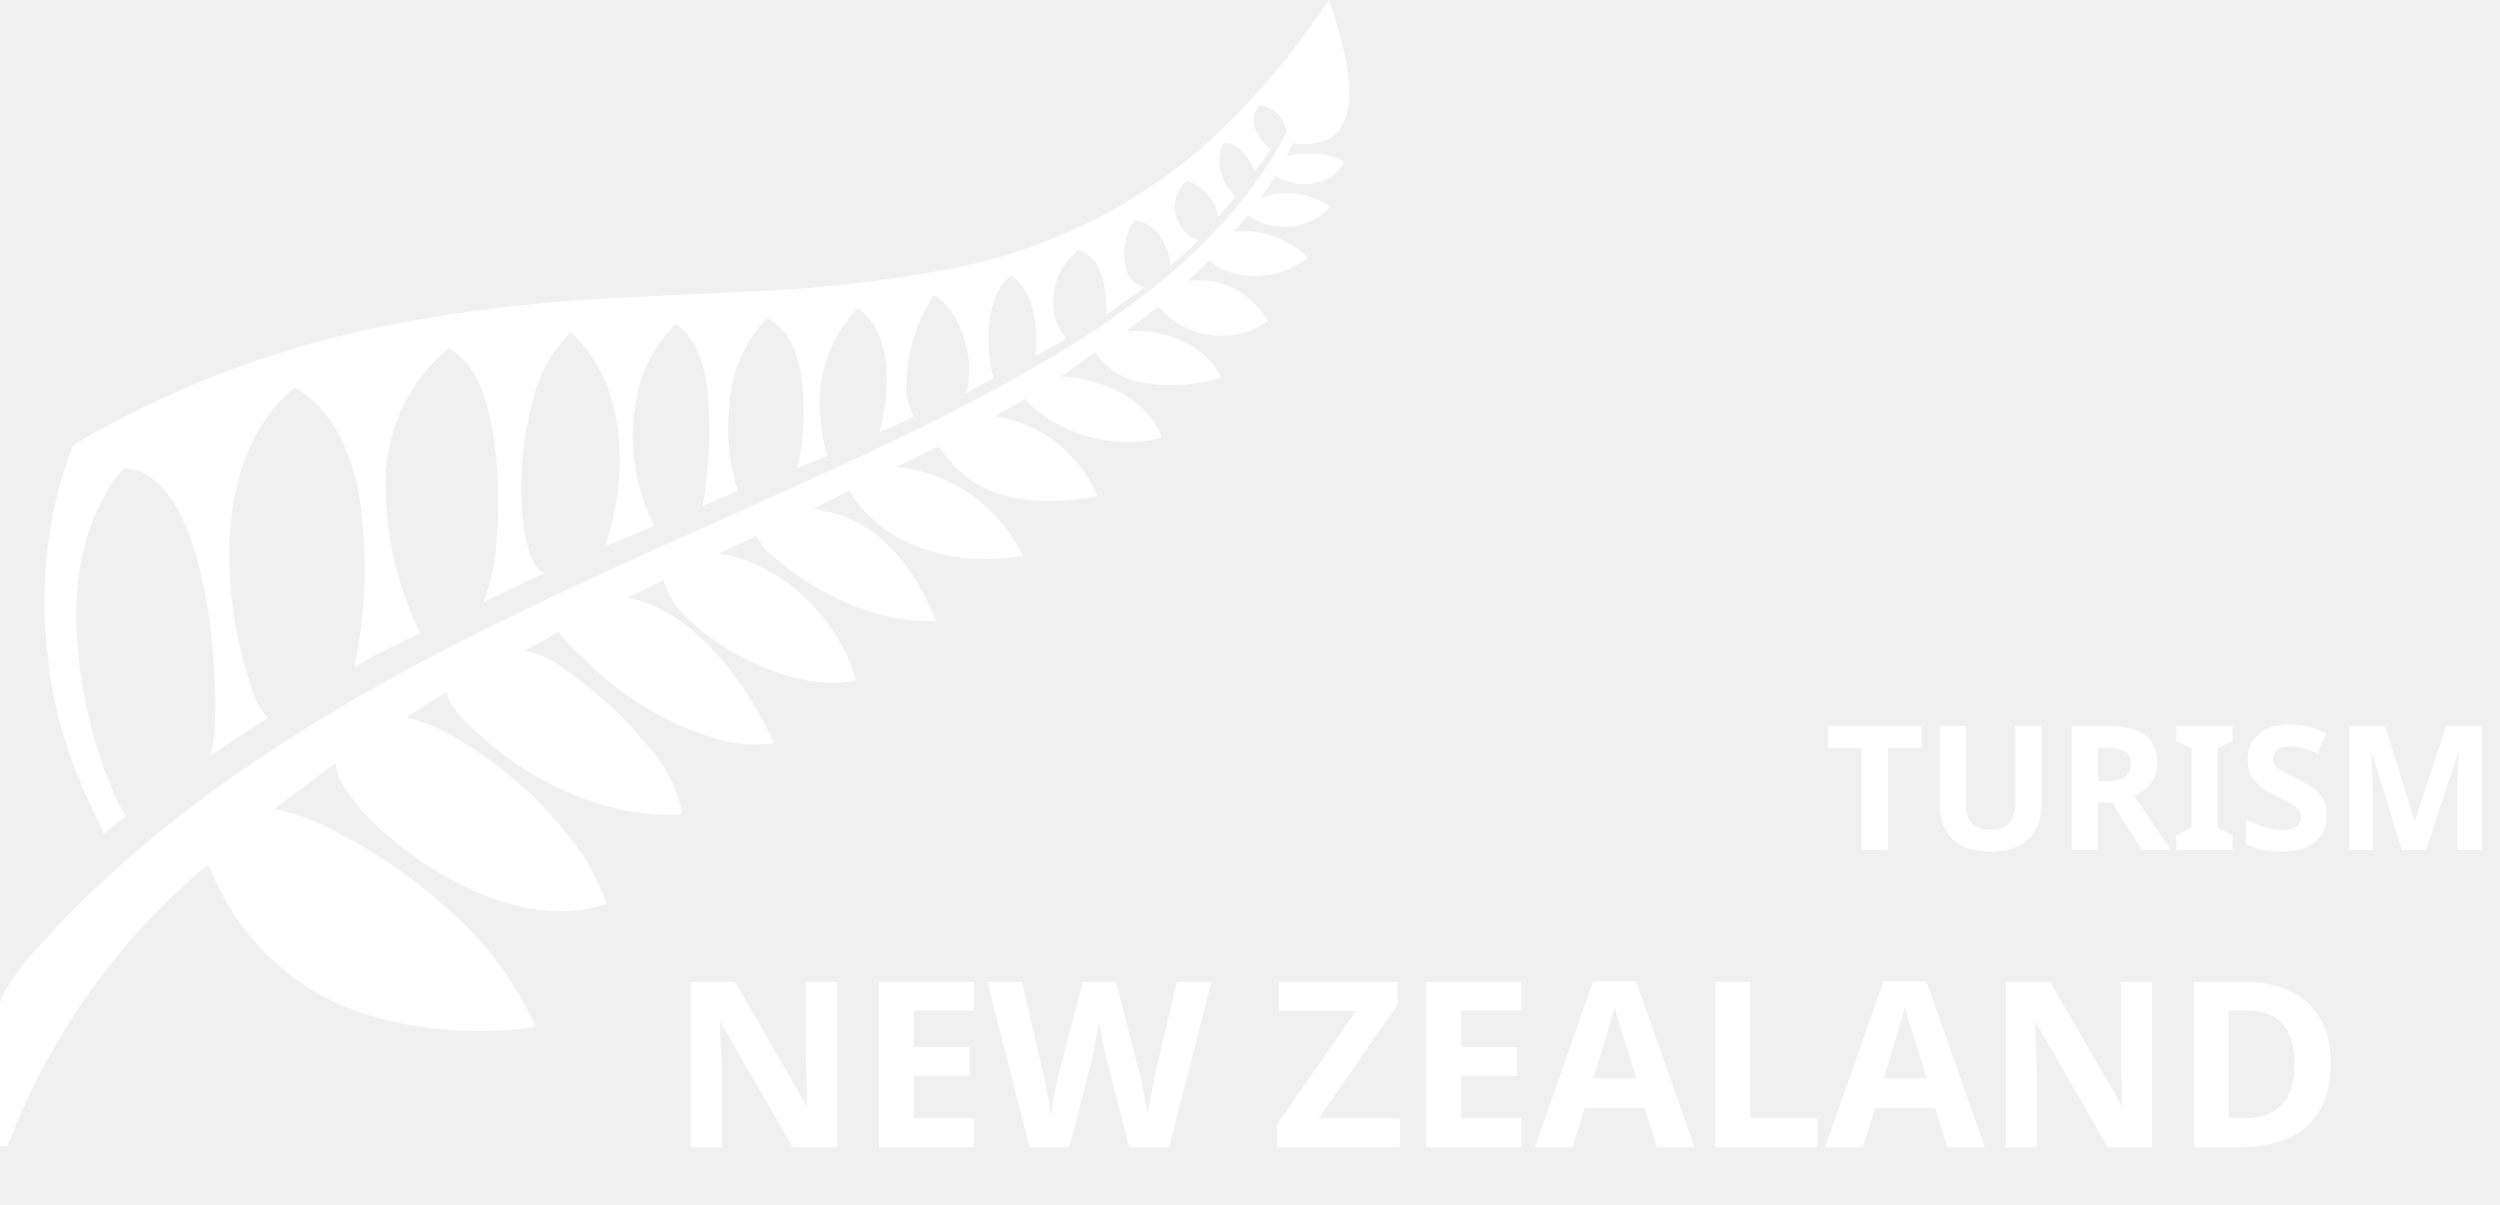
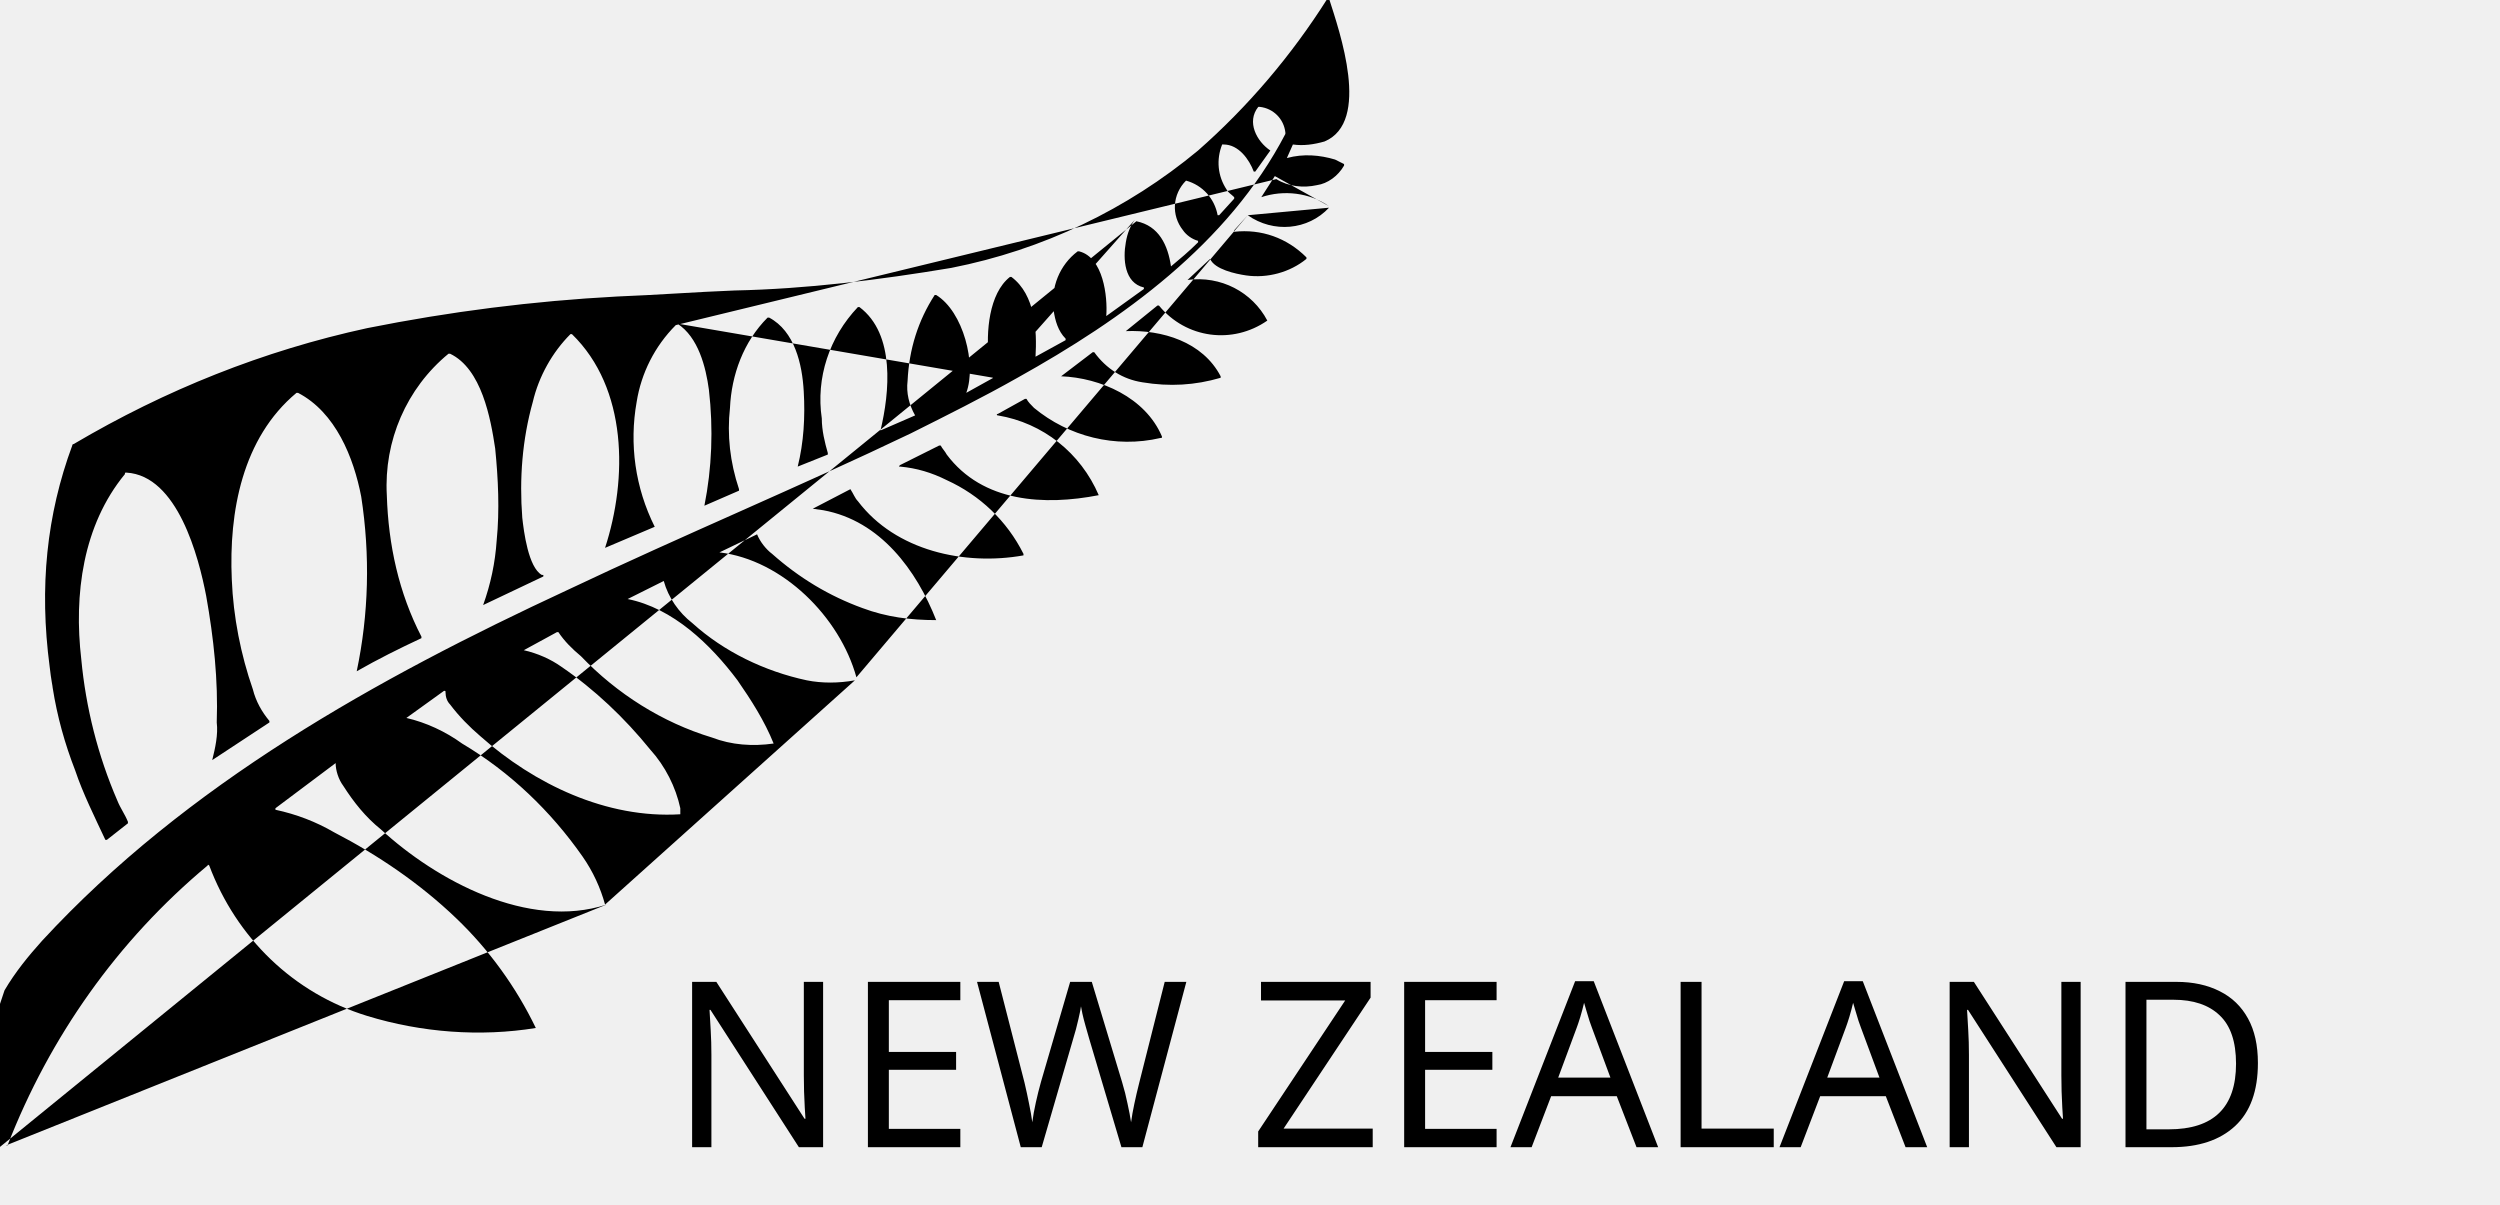
- <svg xmlns="http://www.w3.org/2000/svg" viewBox="0 0 166.09 80">
-   <defs>
-     <style>.cls-1,.cls-2,.cls-3{fill:#fff;}.cls-2{font-size:15.37px;}.cls-2,.cls-3{font-family:JosefinSans-Bold, Josefin Sans;font-weight:700;}.cls-3{font-size:11.53px;}</style>
-   </defs>
-   <g id="Capa_2" data-name="Capa 2">
+ <svg xmlns="http://www.w3.org/2000/svg" version="1.1" id="Capa_1" x="0px" y="0px" viewBox="0 0 166.1 80" style="enable-background:new 0 0 166.1 80;" xml:space="preserve">
+   <style type="text/css">
+ 	.st0{font-family:'Arial-BoldMT';}
+ 	.st1{font-size:15.37px;}
+ </style>
+   <g id="Capa_2_1_">
    <g id="NAV">
-       <path class="cls-1" d="M0,76.16V66.71a3.53,3.53,0,0,1,.33-.88,18.17,18.17,0,0,1,2.52-3.25C12.38,52.09,25,45.1,37.69,39.17c7.79-3.65,15.52-6.9,22.8-10.43,2.41-1.17,4.8-2.41,7.14-3.72,7-3.9,14-8.91,17.83-16.19a.21.21,0,0,0,0-.11A2,2,0,0,0,83.74,7a.11.11,0,0,0-.08,0c-.85,1-.08,2.25.75,2.93a0,0,0,0,1,0,0l-1,1.41s0,0-.06,0c-.31-.78-1-1.82-2-1.83a.12.12,0,0,0-.08,0,3,3,0,0,0,.34,3,1.35,1.35,0,0,0,.46.46s0,.05,0,.08l-1.07,1.29a.06.06,0,0,1-.08,0,.08.08,0,0,1,0,0A3.08,3.08,0,0,0,78.82,12s0,0,0,0a2.37,2.37,0,0,0-.22,3.25,1.73,1.73,0,0,0,1,.68s0,0,0,.05a18.84,18.84,0,0,1-1.82,1.64,0,0,0,0,1,0,0s0,0,0,0c-.22-1.38-.83-2.72-2.34-3a0,0,0,0,0-.06,0,3.92,3.92,0,0,0-.6,1.45c-.23,1.09-.13,2.66,1.2,3,0,0,0,0,0,.07l-2.5,1.77s0,0,0,0c.12-1.3-.2-3.87-1.79-4.26a.1.1,0,0,0-.09,0A4.29,4.29,0,0,0,70,20.51a3.36,3.36,0,0,0,.81,1.93s0,.06,0,.08l-2,1.12s0,0,0,0c.13-1.72,0-4.14-1.56-5.3a.09.09,0,0,0-.12,0c-1.43,1.12-1.6,3.73-1.4,5.36A6,6,0,0,0,66,25.06a0,0,0,0,1,0,.07l-1.84,1s0,0,0,0c.69-1.89-.21-5.39-2-6.46a.1.1,0,0,0-.15,0,10.81,10.81,0,0,0-1.78,5.66,3.85,3.85,0,0,0,.48,2.33s0,0,0,.05h0l-2.27,1a0,0,0,0,1,0,0v0c.64-2.49,1-6.36-1.37-8.2a.07.07,0,0,0-.1,0,9,9,0,0,0-2.44,7.42,8.54,8.54,0,0,0,.44,2.3s0,0,0,.07l-2,.79s0,0,0,0h0a16.59,16.59,0,0,0,.38-5c-.11-1.81-.58-3.95-2.3-4.92a.09.09,0,0,0-.11,0,9,9,0,0,0-2.5,6A13.22,13.22,0,0,0,49,32.55a.05.05,0,0,1,0,.07l-2.32,1a0,0,0,0,1,0,0v0A28.77,28.77,0,0,0,47,25.92c-.17-1.52-.69-3.45-2.07-4.35a0,0,0,0,0-.07,0,8.91,8.91,0,0,0-2.61,5.11,12.87,12.87,0,0,0,1.23,8.25,0,0,0,0,1,0,0h0l-3.28,1.37s0,0,0,0v0c1.55-4.56,1.55-10.63-2.23-14.21a.06.06,0,0,0-.06,0,9.25,9.25,0,0,0-2.5,4.48,22.19,22.19,0,0,0-.71,7.65c.08.94.4,3.31,1.35,3.8l.06,0s0,0,0,.07L32.12,40s0,0,0,0A13.16,13.16,0,0,0,33,35.67a29.41,29.41,0,0,0-.14-6.15c-.26-2-.93-5.3-3-6.34a.09.09,0,0,0-.11,0,11.61,11.61,0,0,0-4.13,9.43A22.6,22.6,0,0,0,27.88,42s0,0,0,.07c-1.45.73-2.94,1.39-4.33,2.24h0v0a32.09,32.09,0,0,0,.28-11.6c-.5-2.59-1.74-5.57-4.19-6.92a.13.13,0,0,0-.12,0c-3.6,3-4.49,7.94-4.25,12.44a27.54,27.54,0,0,0,1.4,7.35,5.24,5.24,0,0,0,1.08,2.08s0,0,0,.06l-3.8,2.49c-.06,0-.07,0,0,0a8.1,8.1,0,0,0,.34-2.55,40.11,40.11,0,0,0-.7-8.4c-.51-2.63-1.91-8-5.31-8.16a.16.16,0,0,0-.13.06c-2.79,3.45-3.41,8-2.95,12.27A31.28,31.28,0,0,0,7.6,52.8a11.53,11.53,0,0,0,.74,1.39s0,.05,0,.06L6.94,55.34s-.06,0-.07,0c-.68-1.52-1.46-3.07-2-4.58a28.91,28.91,0,0,1-1.49-5.54c0-.06-.07-.52-.18-1.4A29.27,29.27,0,0,1,4.82,29.65a.16.16,0,0,1,.08-.1,66.25,66.25,0,0,1,19.52-7.66A102.33,102.33,0,0,1,41,19.8q3.89-.21,7.77-.39a93.29,93.29,0,0,0,14.38-1.55,36.36,36.36,0,0,0,16.44-7.81A47.79,47.79,0,0,0,88.24,0s0,0,.05,0C89,2.13,91.08,8.14,88,9.35a4.66,4.66,0,0,1-2.1.18s0,0,0,0l-.41.85h0a6.1,6.1,0,0,1,3.2.08,1.94,1.94,0,0,1,.57.3.06.06,0,0,1,0,.08,2.59,2.59,0,0,1-1.83,1.31,3.57,3.57,0,0,1-2.66-.43,0,0,0,0,0-.07,0l-.91,1.41s0,.05,0,0a5,5,0,0,1,4.54.59,0,0,0,0,1,0,.07,4.16,4.16,0,0,1-5.39.54,0,0,0,0,0-.06,0l-.87,1s0,.07,0,.06a6,6,0,0,1,4.81,1.67s0,.07,0,.1a5.64,5.64,0,0,1-4,1.15c-.67-.06-2.12-.41-2.44-1.06,0,0,0,0,0,0h0l-1.47,1.42s0,.05,0,0a5.16,5.16,0,0,1,5.31,2.68,0,0,0,0,1,0,0h0A5.41,5.41,0,0,1,77,20.39a.05.05,0,0,0-.08,0L74.83,22s0,0,0,0h0c2.43-.15,5.06.74,6.26,3,0,.05,0,.08,0,.1a11.23,11.23,0,0,1-5.15.33,4.73,4.73,0,0,1-3.17-2s0,0-.06,0L70.49,25s0,0,0,0c2.61.15,5.63,1.37,6.68,4,0,.06,0,.1-.06.11a9.77,9.77,0,0,1-8.44-2,4.62,4.62,0,0,1-.53-.57s0,0-.09,0l-1.83,1.05c-.07,0-.07.07,0,.08a8.9,8.9,0,0,1,6.7,5.29,0,0,0,0,1,0,0h0c-3.55.68-7.74.53-10.1-2.69-.14-.2-.28-.39-.43-.58,0,0-.05,0-.09,0l-2.56,1.25c-.12.06-.12.1,0,.11a9.9,9.9,0,0,1,3.1.86,10.59,10.59,0,0,1,5.08,4.92.07.07,0,0,1,0,.1h0c-3.92.68-8.45-.26-11-3.58a4,4,0,0,1-.47-.76h0L54,33.81s0,0,0,0l.69.12c3.84.68,6.16,4,7.5,7.33a0,0,0,0,1,0,0h0a13.22,13.22,0,0,1-4.91-.8,18.93,18.93,0,0,1-6-3.57,3,3,0,0,1-1-1.31,0,0,0,0,0,0,0h0l-2.55,1.21s0,0,0,0c4.18.55,8,4.33,9.12,8.35a0,0,0,0,1,0,.06,8,8,0,0,1-3.24,0,16,16,0,0,1-7.62-3.85,5.43,5.43,0,0,1-1.91-2.8s0,0,0,0l-2.37,1.15s0,0,0,0c3,.62,5.55,3,7.26,5.44a26,26,0,0,1,2.43,4.18s0,0,0,.05a9,9,0,0,1-4.08-.36,21,21,0,0,1-8.68-5.4A8.27,8.27,0,0,1,37.13,42s0,0-.07,0l-2.21,1.24s0,0,0,0a5.78,5.78,0,0,1,2.51,1.12,27,27,0,0,1,5.89,5.45,8.9,8.9,0,0,1,2,3.91,1.21,1.21,0,0,1,0,.38s0,0,0,0c-4.89.27-9.71-2-13.28-5.19A10.62,10.62,0,0,1,30,46.82a1.67,1.67,0,0,1-.29-.75c0-.08,0-.1-.1-.06L27,47.65s0,0,0,0a12,12,0,0,1,3.72,1.65,26.16,26.16,0,0,1,8,7.52A13.34,13.34,0,0,1,40.26,60a0,0,0,0,1,0,.06c-5.16,1.74-11.32-1.59-15-5a14,14,0,0,1-2.47-2.88,3,3,0,0,1-.49-1.49s0,0,0,0l-4,3s0,0,0,.06a14,14,0,0,1,3.92,1.46,34.77,34.77,0,0,1,8.08,5.67,22.42,22.42,0,0,1,5.29,7.34,0,0,0,0,1,0,0h0a25.93,25.93,0,0,1-11.2-.8,16.41,16.41,0,0,1-10.51-9.95s-.06-.06-.09,0h0A44.68,44.68,0,0,0,.52,76.11a.07.07,0,0,1-.07,0Z" />
-       <text class="cls-2" transform="translate(44.5 76.22)">NEW ZEALAND</text>
-       <text class="cls-3" transform="translate(121.21 56.47)">TURISM</text>
+       <path d="M0,76.2v-9.5c0.1-0.3,0.2-0.6,0.3-0.9c0.7-1.2,1.6-2.3,2.5-3.3C12.4,52.1,25,45.1,37.7,39.2c7.8-3.7,15.5-6.9,22.8-10.4    c2.4-1.2,4.8-2.4,7.1-3.7c7-3.9,14-8.9,17.8-16.2c0,0,0-0.1,0-0.1c-0.1-0.9-0.8-1.6-1.7-1.7c0,0-0.1,0-0.1,0    c-0.8,1-0.1,2.3,0.8,2.9l0,0l-1,1.4c0,0,0,0-0.1,0c-0.3-0.8-1-1.8-2-1.8c0,0-0.1,0-0.1,0c-0.4,1-0.3,2.1,0.3,3    c0.1,0.2,0.3,0.3,0.5,0.5c0,0,0,0.1,0,0.1L81,14.3c0,0-0.1,0-0.1,0l0,0c-0.2-1.1-1-2-2.1-2.3l0,0c-0.9,0.9-1,2.3-0.2,3.3    c0.2,0.3,0.6,0.6,1,0.7c0,0,0,0,0,0.1c-0.6,0.6-1.2,1.1-1.8,1.6l0,0l0,0c-0.2-1.4-0.8-2.7-2.3-3 M75.4,14.6    c-0.3,0.4-0.5,0.9-0.6,1.5c-0.2,1.1-0.1,2.7,1.2,3c0,0,0,0,0,0.1l-2.5,1.8l0,0c0.1-1.3-0.2-3.9-1.8-4.3c0,0-0.1,0-0.1,0    c-1.2,0.9-1.8,2.4-1.6,3.9c0.1,0.7,0.3,1.4,0.8,1.9c0,0,0,0.1,0,0.1l-2,1.1l0,0c0.1-1.7,0-4.1-1.6-5.3c0,0-0.1,0-0.1,0    c-1.4,1.1-1.6,3.7-1.4,5.4c0,0.5,0.1,0.9,0.3,1.4 M66,25.1l-1.8,1l0,0c0.7-1.9-0.2-5.4-2-6.5c0,0-0.1,0-0.1,0c0,0,0,0,0,0    c-1.1,1.7-1.7,3.6-1.8,5.7c-0.1,0.8,0.1,1.6,0.5,2.3c0,0,0,0,0,0l0,0l-2.3,1l0,0l0,0c0.6-2.5,1-6.4-1.4-8.2c0,0-0.1,0-0.1,0    c0,0,0,0,0,0c-1.9,2-2.8,4.7-2.4,7.4c0,0.8,0.2,1.6,0.4,2.3c0,0,0,0,0,0.1l-2,0.8l0,0l0,0c0.4-1.6,0.5-3.3,0.4-5    c-0.1-1.8-0.6-4-2.3-4.9c0,0-0.1,0-0.1,0c-1.6,1.6-2.4,3.8-2.5,6c-0.2,1.8,0,3.6,0.6,5.4c0,0,0,0.1,0,0.1l-2.3,1l0,0l0,0    c0.5-2.5,0.6-5.1,0.3-7.7c-0.2-1.5-0.7-3.5-2.1-4.4 M44.9,21.6c-1.4,1.4-2.3,3.2-2.6,5.1c-0.5,2.8-0.1,5.7,1.2,8.3l0,0l0,0    l-3.3,1.4l0,0l0,0c1.5-4.6,1.5-10.6-2.2-14.2c0,0,0,0-0.1,0c-1.2,1.2-2.1,2.8-2.5,4.5c-0.7,2.5-0.9,5.1-0.7,7.7    c0.1,0.9,0.4,3.3,1.3,3.8h0.1c0,0,0,0,0,0.1l-4,1.9l0,0c0.5-1.4,0.8-2.8,0.9-4.3c0.2-2,0.1-4.1-0.1-6.1c-0.3-2-0.9-5.3-3-6.3    c0,0-0.1,0-0.1,0c-2.8,2.3-4.3,5.8-4.1,9.4c0.1,3.3,0.8,6.5,2.3,9.4c0,0,0,0,0,0.1c-1.5,0.7-2.9,1.4-4.3,2.2l0,0l0,0    c0.8-3.8,0.9-7.7,0.3-11.6c-0.5-2.6-1.7-5.6-4.2-6.9c0,0-0.1,0-0.1,0c-3.6,3-4.5,7.9-4.3,12.4c0.1,2.5,0.6,5,1.4,7.3    c0.2,0.8,0.6,1.5,1.1,2.1c0,0,0,0,0,0.1l-3.8,2.5c-0.1,0-0.1,0,0,0c0.2-0.8,0.4-1.7,0.3-2.5c0.1-2.8-0.2-5.6-0.7-8.4    c-0.5-2.6-1.9-8-5.3-8.2c-0.1,0-0.1,0-0.1,0.1c-2.8,3.4-3.4,8-2.9,12.3c0.3,3.2,1.1,6.4,2.4,9.4c0.2,0.5,0.5,0.9,0.7,1.4    c0,0,0,0,0,0.1l-1.4,1.1c0,0-0.1,0-0.1,0c-0.7-1.5-1.5-3.1-2-4.6c-0.7-1.8-1.2-3.6-1.5-5.5c0-0.1-0.1-0.5-0.2-1.4    C2.6,39,3.1,34.2,4.8,29.6c0,0,0-0.1,0.1-0.1c6.1-3.6,12.6-6.2,19.5-7.7c5.5-1.1,11-1.8,16.6-2.1c2.6-0.1,5.2-0.3,7.8-0.4    c4.8-0.1,9.6-0.7,14.4-1.5c6.1-1.2,11.7-3.9,16.4-7.8c3.3-2.9,6.2-6.3,8.6-10.1c0,0,0,0,0.1,0C89,2.1,91.1,8.1,88,9.4    c-0.7,0.2-1.4,0.3-2.1,0.2l0,0l-0.4,0.9l0,0c1.1-0.3,2.2-0.2,3.2,0.1c0.2,0.1,0.4,0.2,0.6,0.3c0,0,0,0.1,0,0.1    c-0.4,0.7-1.1,1.2-1.8,1.3c-0.9,0.2-1.9,0.1-2.7-0.4 M84.7,11.7l-0.9,1.4c0,0,0,0.1,0,0c1.5-0.5,3.2-0.3,4.5,0.6 M88.3,13.8    c-1.4,1.5-3.7,1.7-5.4,0.5 M82.9,14.3l-0.9,1c0,0,0,0.1,0,0.1c1.8-0.2,3.5,0.4,4.8,1.7c0,0,0,0.1,0,0.1c-1.1,0.9-2.6,1.3-4,1.1    c-0.7-0.1-2.1-0.4-2.4-1.1l0,0l0,0l-1.5,1.4c0,0,0,0,0,0c2.2-0.3,4.3,0.8,5.3,2.7l0,0l0,0c-2.3,1.6-5.4,1.2-7.2-1c0,0,0,0-0.1,0    c0,0,0,0,0,0L74.8,22l0,0l0,0c2.4-0.1,5.1,0.7,6.3,3c0,0,0,0.1,0,0.1c-1.7,0.5-3.4,0.6-5.2,0.3c-1.3-0.2-2.4-0.9-3.2-2    c0,0,0,0-0.1,0L70.5,25l0,0c2.6,0.1,5.6,1.4,6.7,4c0,0.1,0,0.1-0.1,0.1c-3,0.7-6.1-0.1-8.4-2c-0.2-0.2-0.4-0.4-0.5-0.6    c0,0,0,0-0.1,0l-1.8,1c-0.1,0-0.1,0.1,0,0.1c3,0.5,5.5,2.5,6.7,5.3l0,0l0,0c-3.6,0.7-7.7,0.5-10.1-2.7c-0.1-0.2-0.3-0.4-0.4-0.6    c0,0,0,0-0.1,0l-2.6,1.3c-0.1,0.1-0.1,0.1,0,0.1c1.1,0.1,2.1,0.4,3.1,0.9c2.2,1,4,2.7,5.1,4.9c0,0,0,0.1,0,0.1c0,0,0,0,0,0l0,0    c-3.9,0.7-8.5-0.3-11-3.6c-0.2-0.2-0.3-0.5-0.5-0.8l0,0L54,33.8l0,0l0.7,0.1c3.8,0.7,6.2,4,7.5,7.3l0,0l0,0    c-1.7,0-3.3-0.2-4.9-0.8c-2.2-0.8-4.2-2-6-3.6c-0.4-0.3-0.8-0.8-1-1.3l0,0l0,0l-2.5,1.2l0,0c4.2,0.5,8,4.3,9.1,8.3 M56.8,45.2    c-1.1,0.2-2.2,0.2-3.2,0c-2.8-0.6-5.5-1.9-7.6-3.8c-0.9-0.7-1.6-1.7-1.9-2.8l0,0l-2.4,1.2l0,0c3,0.6,5.5,3,7.3,5.4    c0.9,1.3,1.8,2.7,2.4,4.2c0,0,0,0,0,0c-1.4,0.2-2.8,0.1-4.1-0.4C44,48,41,46.1,38.6,43.6c-0.6-0.5-1.1-1-1.5-1.6c0,0,0,0-0.1,0    l-2.2,1.2l0,0c0.9,0.2,1.8,0.6,2.5,1.1c2.2,1.5,4.2,3.4,5.9,5.5c1,1.1,1.7,2.5,2,3.9c0,0.1,0,0.3,0,0.4l0,0    c-4.9,0.3-9.7-2-13.3-5.2c-0.7-0.6-1.4-1.3-2-2.1c-0.2-0.2-0.3-0.5-0.3-0.8c0-0.1,0-0.1-0.1-0.1L27,47.7l0,0    c1.3,0.3,2.6,0.9,3.7,1.7c3.2,1.9,5.9,4.5,8,7.5c0.7,1,1.2,2.1,1.5,3.2 M40.3,60.1c-5.2,1.7-11.3-1.6-15-5c-1-0.8-1.8-1.8-2.5-2.9    c-0.3-0.4-0.5-1-0.5-1.5l0,0l-4,3c0,0,0,0,0,0.1c1.4,0.3,2.7,0.8,3.9,1.5c2.9,1.5,5.7,3.4,8.1,5.7c2.2,2.1,4,4.6,5.3,7.3l0,0l0,0    c-3.7,0.6-7.6,0.3-11.2-0.8c-4.9-1.5-8.7-5.2-10.5-10c0,0-0.1-0.1-0.1,0l0,0c-6,5-10.5,11.4-13.3,18.6c0,0,0,0-0.1,0L40.3,60.1z" />
+       <text transform="matrix(1 0 0 1 44.5 76.22)" class="st0 st1">NEW ZEALAND</text>
    </g>
  </g>
</svg>
